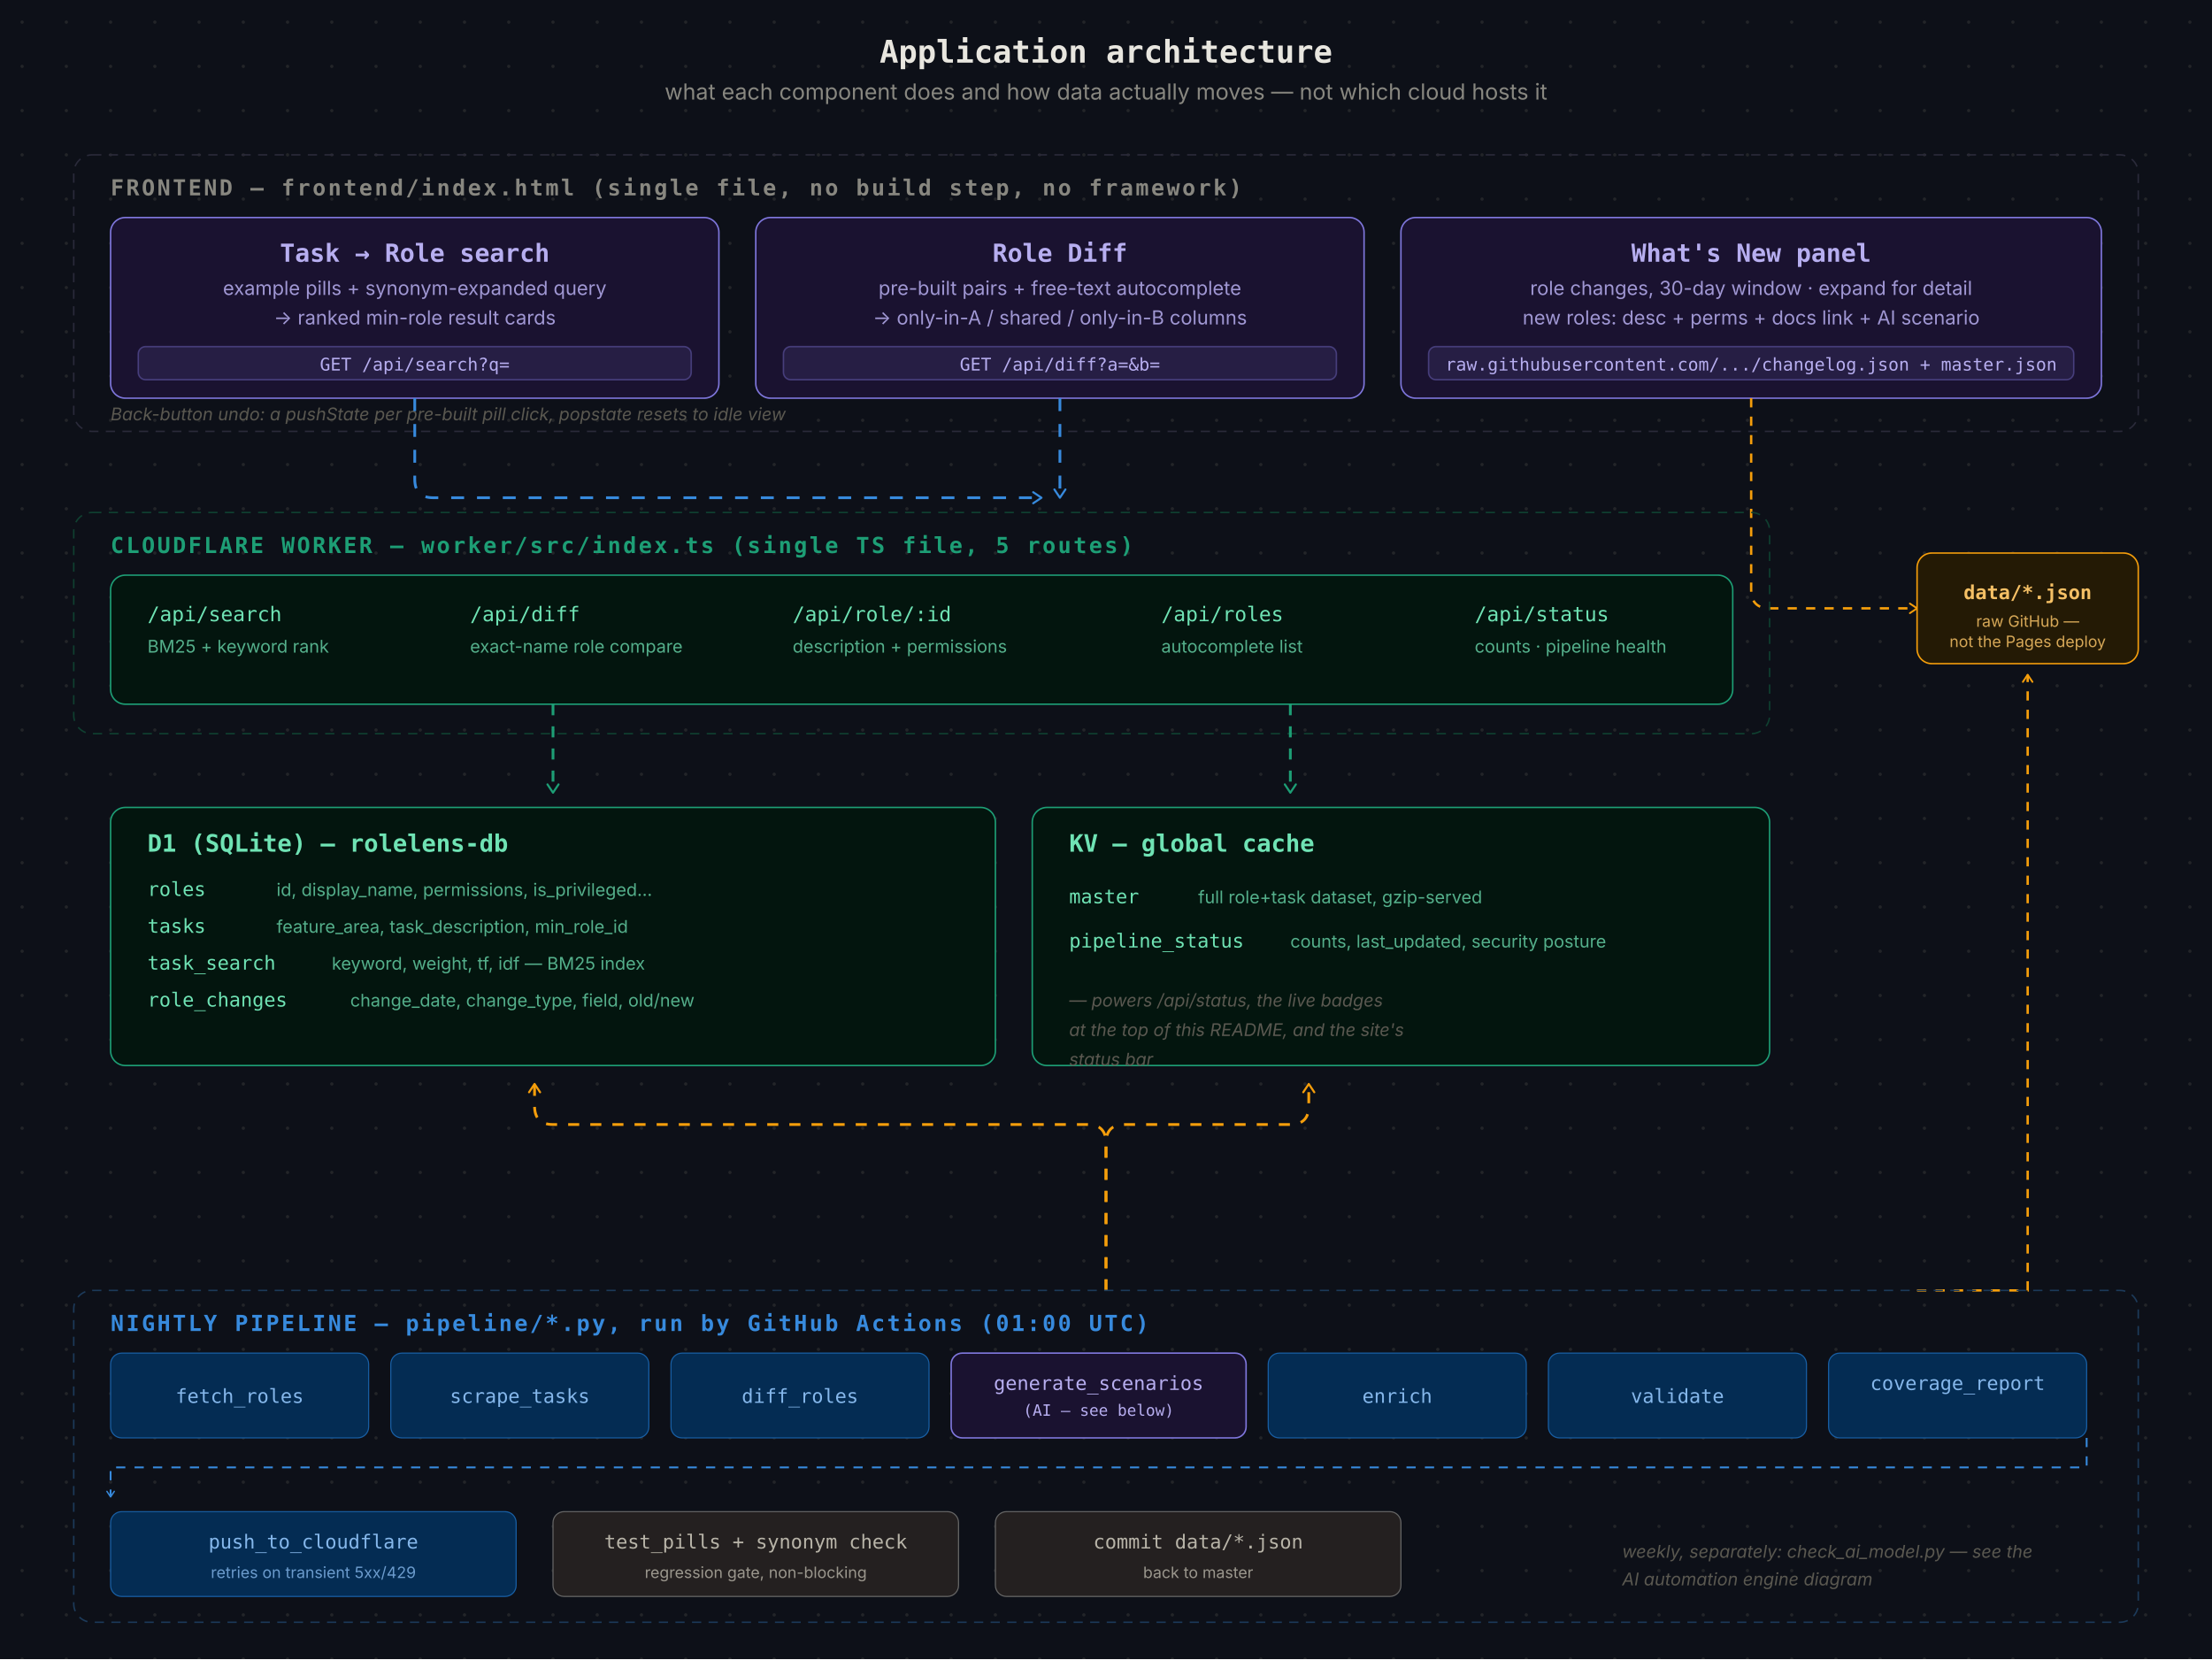
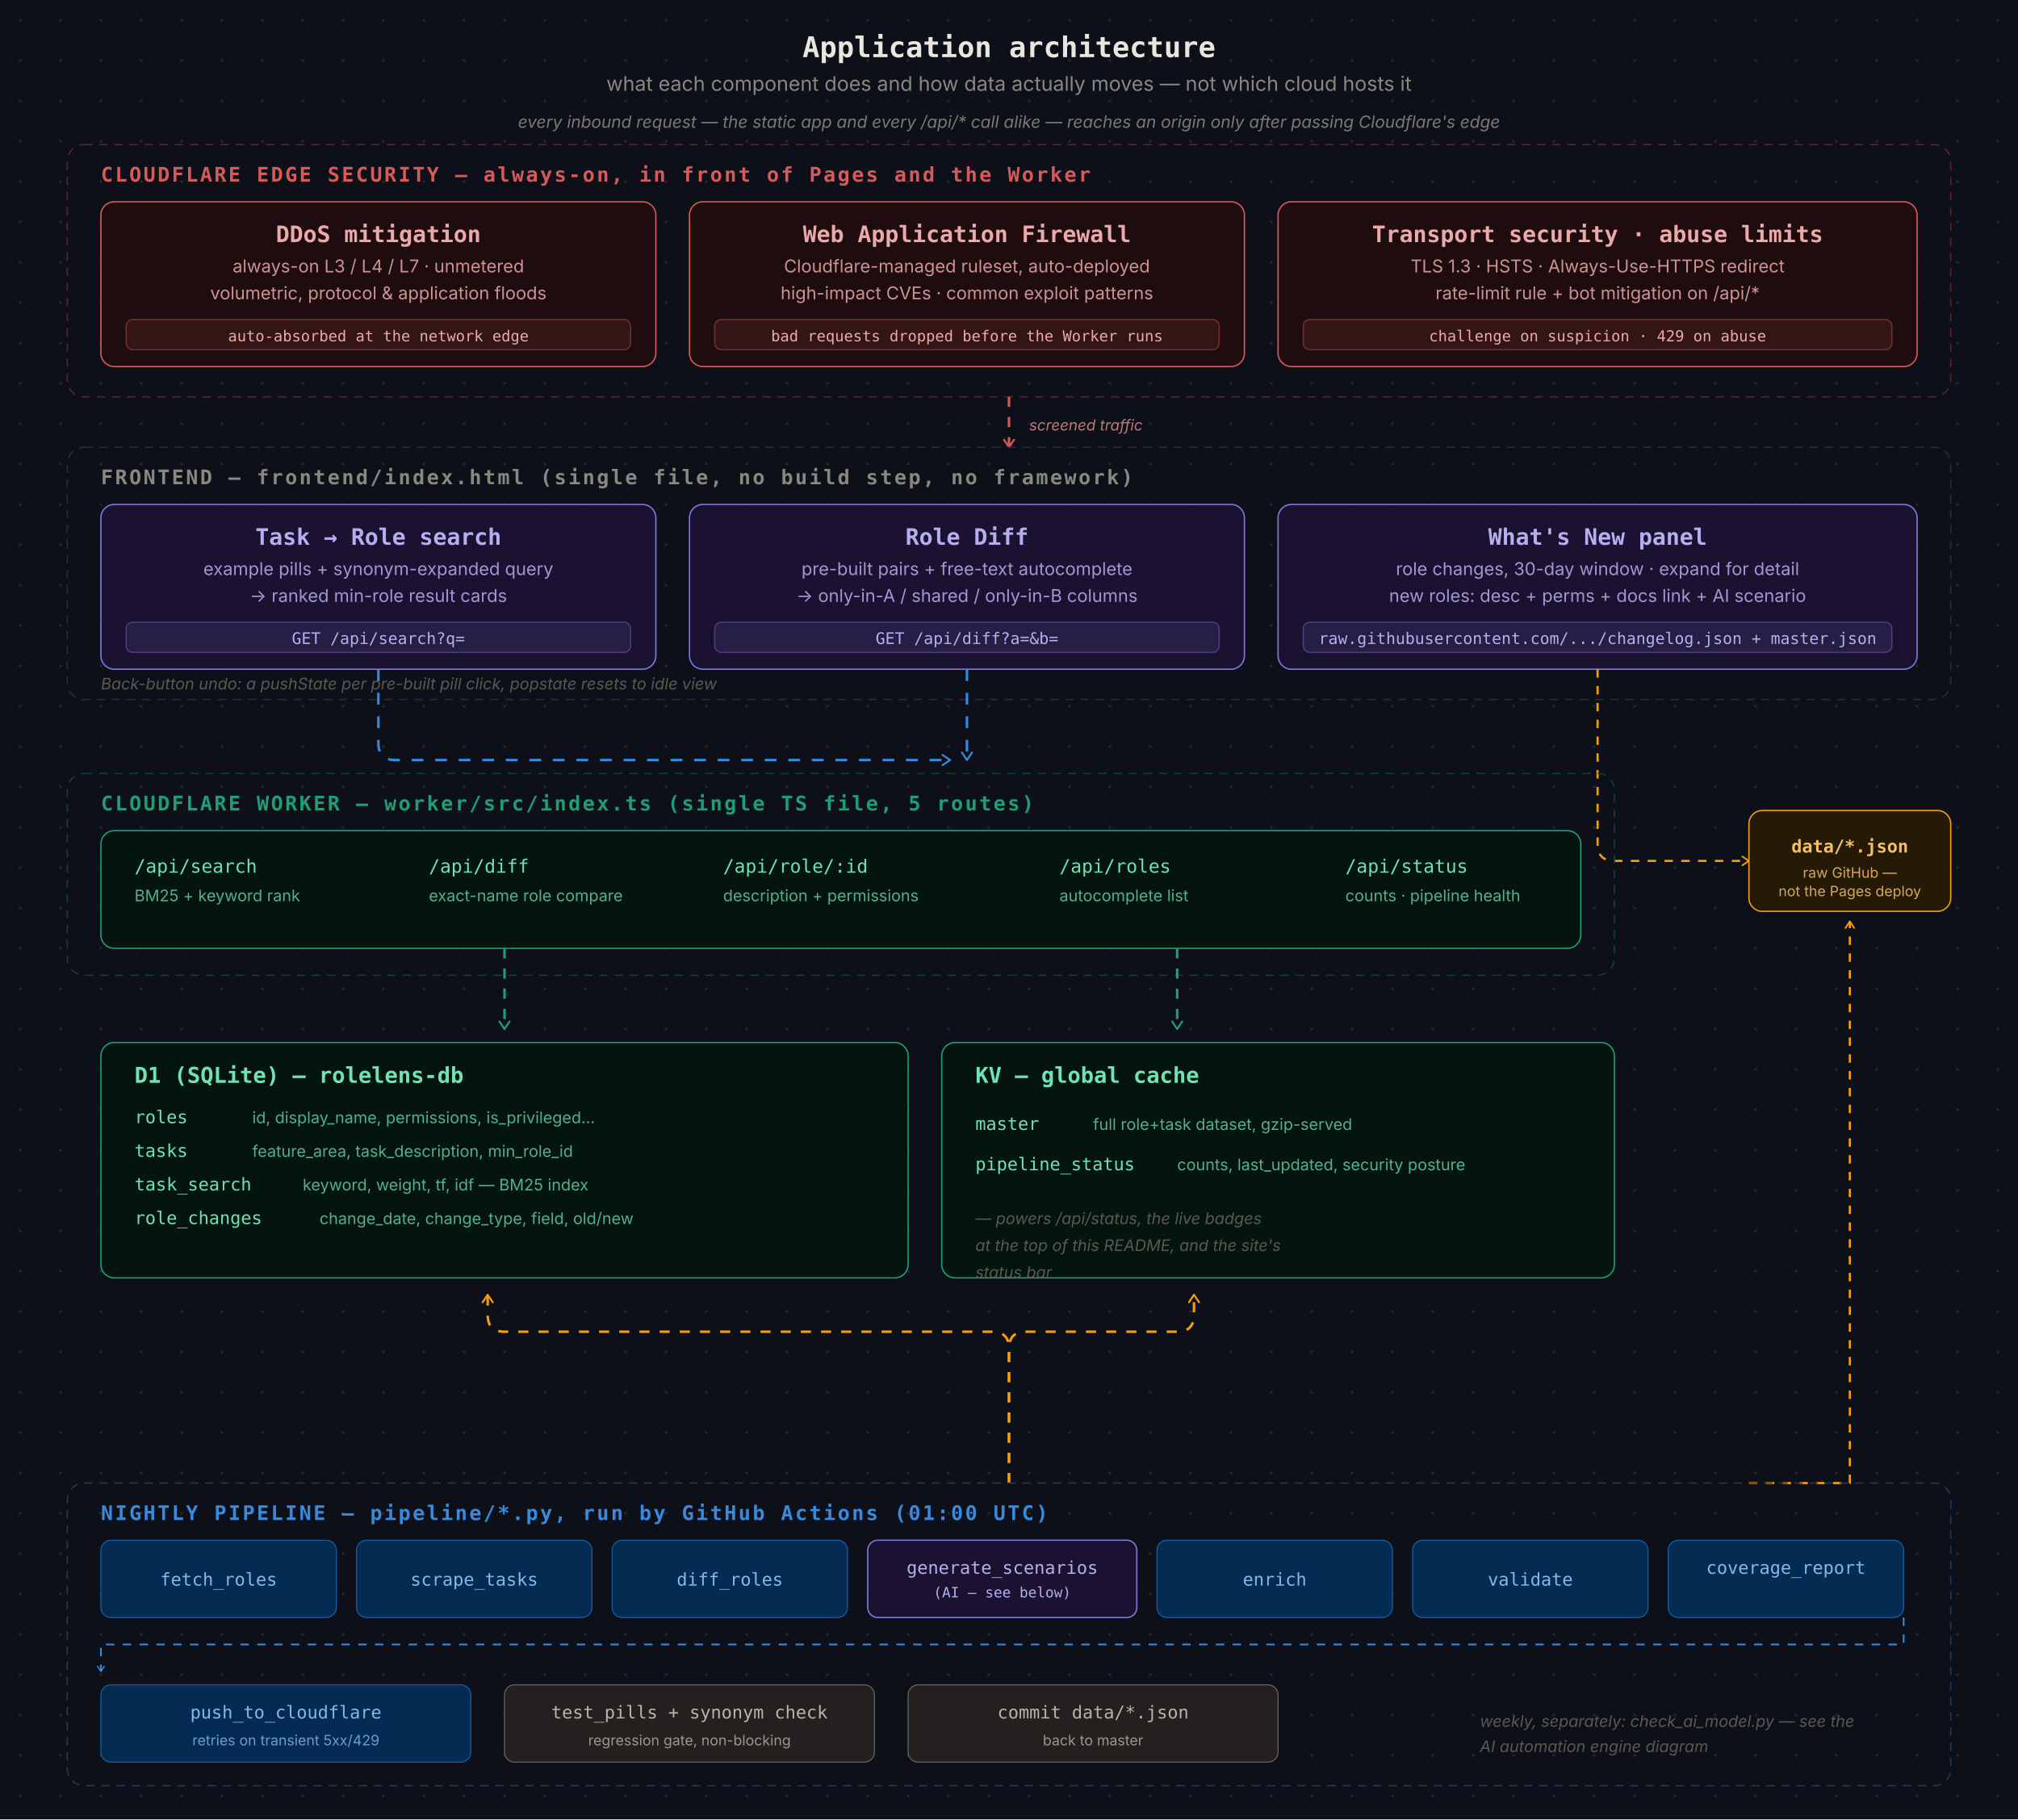
- <svg xmlns="http://www.w3.org/2000/svg" width="100%" viewBox="0 0 1200 900">
+ <svg xmlns="http://www.w3.org/2000/svg" width="100%" viewBox="0 0 1200 1082">
  <defs>
    <style>
    @keyframes flow1{to{stroke-dashoffset:-28}}
    @keyframes flow2{to{stroke-dashoffset:-22}}
    @keyframes flow3{to{stroke-dashoffset:-18}}
    .fl1{stroke-dasharray:7 7;animation:flow1 1.2s linear infinite}
    .fl2{stroke-dasharray:6 6;animation:flow2 1.8s linear infinite}
    .fl3{stroke-dasharray:5 5;animation:flow3 2.4s linear infinite}
    .mono{font-family:ui-monospace,SFMono-Regular,Menlo,monospace}
    .sans{font-family:-apple-system,BlinkMacSystemFont,sans-serif}
    .bold{font-weight:700}
  </style>
    <marker id="ag" viewBox="0 0 10 10" refX="8" refY="5" markerWidth="5" markerHeight="5" orient="auto-start-reverse">
      <path d="M2 1L8 5L2 9" fill="none" stroke="#1D9E75" stroke-width="1.5" stroke-linecap="round" stroke-linejoin="round" />
    </marker>
    <marker id="ab" viewBox="0 0 10 10" refX="8" refY="5" markerWidth="5" markerHeight="5" orient="auto-start-reverse">
      <path d="M2 1L8 5L2 9" fill="none" stroke="#378ADD" stroke-width="1.5" stroke-linecap="round" stroke-linejoin="round" />
    </marker>
    <marker id="ao" viewBox="0 0 10 10" refX="8" refY="5" markerWidth="5" markerHeight="5" orient="auto-start-reverse">
      <path d="M2 1L8 5L2 9" fill="none" stroke="#F59E0B" stroke-width="1.5" stroke-linecap="round" stroke-linejoin="round" />
    </marker>
+     <marker id="ar" viewBox="0 0 10 10" refX="8" refY="5" markerWidth="5" markerHeight="5" orient="auto-start-reverse">
+       <path d="M2 1L8 5L2 9" fill="none" stroke="#D65A5A" stroke-width="1.5" stroke-linecap="round" stroke-linejoin="round" />
+     </marker>
    <pattern id="dots" width="24" height="24" patternUnits="userSpaceOnUse">
      <circle cx="12" cy="12" r="0.9" fill="#444441" opacity="0.4" />
    </pattern>
  </defs>
-   <rect width="1200" height="900" fill="#0D1018" />
-   <rect width="1200" height="900" fill="url(#dots)" />
+   <rect width="1200" height="1082" fill="#0D1018" />
+   <rect width="1200" height="1082" fill="url(#dots)" />
  <text x="600" y="34" text-anchor="middle" class="mono bold" fill="#E8E6DF" style="font-size:17px">Application architecture</text>
  <text x="600" y="54" text-anchor="middle" class="sans" fill="#888780" style="font-size:12px">what each component does and how data actually moves — not which cloud hosts it</text>
-   <rect x="40" y="84" width="1120" height="150" rx="10" fill="none" stroke="#2A2A3A" stroke-width="0.8" stroke-dasharray="5 4" />
-   <text x="60" y="106" class="mono bold" fill="#888780" style="font-size:12px;letter-spacing:.1em">FRONTEND — frontend/index.html (single file, no build step, no framework)</text>
-   <rect x="60" y="118" width="330" height="98" rx="8" fill="#1A1230" stroke="#7F77DD" stroke-width="0.8" />
-   <text x="225" y="142" text-anchor="middle" class="mono bold" fill="#B7AEF0" style="font-size:13.5px">Task → Role search</text>
-   <text x="225" y="160" text-anchor="middle" class="sans" fill="#B7AEF0" style="font-size:10.5px;opacity:.85">example pills + synonym-expanded query</text>
-   <text x="225" y="176" text-anchor="middle" class="sans" fill="#B7AEF0" style="font-size:10.5px;opacity:.85">→ ranked min-role result cards</text>
-   <rect x="75" y="188" width="300" height="18" rx="4" fill="rgba(127,119,221,0.12)" stroke="rgba(127,119,221,0.4)" stroke-width="0.8" />
-   <text x="225" y="201" text-anchor="middle" class="mono" fill="#B7AEF0" style="font-size:9.5px">GET /api/search?q=</text>
-   <rect x="410" y="118" width="330" height="98" rx="8" fill="#1A1230" stroke="#7F77DD" stroke-width="0.8" />
-   <text x="575" y="142" text-anchor="middle" class="mono bold" fill="#B7AEF0" style="font-size:13.5px">Role Diff</text>
-   <text x="575" y="160" text-anchor="middle" class="sans" fill="#B7AEF0" style="font-size:10.5px;opacity:.85">pre-built pairs + free-text autocomplete</text>
-   <text x="575" y="176" text-anchor="middle" class="sans" fill="#B7AEF0" style="font-size:10.5px;opacity:.85">→ only-in-A / shared / only-in-B columns</text>
-   <rect x="425" y="188" width="300" height="18" rx="4" fill="rgba(127,119,221,0.12)" stroke="rgba(127,119,221,0.4)" stroke-width="0.8" />
-   <text x="575" y="201" text-anchor="middle" class="mono" fill="#B7AEF0" style="font-size:9.5px">GET /api/diff?a=&amp;b=</text>
-   <rect x="760" y="118" width="380" height="98" rx="8" fill="#1A1230" stroke="#7F77DD" stroke-width="0.8" />
-   <text x="950" y="142" text-anchor="middle" class="mono bold" fill="#B7AEF0" style="font-size:13.5px">What's New panel</text>
-   <text x="950" y="160" text-anchor="middle" class="sans" fill="#B7AEF0" style="font-size:10.5px;opacity:.85">role changes, 30-day window · expand for detail</text>
-   <text x="950" y="176" text-anchor="middle" class="sans" fill="#B7AEF0" style="font-size:10.5px;opacity:.85">new roles: desc + perms + docs link + AI scenario</text>
-   <rect x="775" y="188" width="350" height="18" rx="4" fill="rgba(127,119,221,0.12)" stroke="rgba(127,119,221,0.4)" stroke-width="0.8" />
-   <text x="950" y="201" text-anchor="middle" class="mono" fill="#B7AEF0" style="font-size:9.5px">raw.githubusercontent.com/.../changelog.json + master.json</text>
-   <text x="60" y="228" class="sans" fill="#5A5850" style="font-size:9.5px;font-style:italic">Back-button undo: a pushState per pre-built pill click, popstate resets to idle view</text>
-   <path d="M225 216 L225 260 Q225 270 235 270 L565 270" fill="none" stroke="#378ADD" stroke-width="1.5" class="fl1" marker-end="url(#ab)" />
-   <path d="M575 216 L575 270" fill="none" stroke="#378ADD" stroke-width="1.5" class="fl1" marker-end="url(#ab)" />
-   <path d="M950 216 L950 320 Q950 330 960 330 L1040 330" fill="none" stroke="#F59E0B" stroke-width="1.3" class="fl3" marker-end="url(#ao)" />
-   <rect x="40" y="278" width="920" height="120" rx="10" fill="none" stroke="#0F4030" stroke-width="0.8" stroke-dasharray="5 4" />
-   <text x="60" y="300" class="mono bold" fill="#1D9E75" style="font-size:12px;letter-spacing:.1em">CLOUDFLARE WORKER — worker/src/index.ts (single TS file, 5 routes)</text>
-   <rect x="60" y="312" width="880" height="70" rx="8" fill="#03150E" stroke="#1D9E75" stroke-width="0.8" />
-   <text x="80" y="337" class="mono" fill="#6FE3B4" style="font-size:11px">/api/search</text>
-   <text x="80" y="354" class="sans" fill="#6FE3B4" style="font-size:9.5px;opacity:.75">BM25 + keyword rank</text>
-   <text x="255" y="337" class="mono" fill="#6FE3B4" style="font-size:11px">/api/diff</text>
-   <text x="255" y="354" class="sans" fill="#6FE3B4" style="font-size:9.5px;opacity:.75">exact-name role compare</text>
-   <text x="430" y="337" class="mono" fill="#6FE3B4" style="font-size:11px">/api/role/:id</text>
-   <text x="430" y="354" class="sans" fill="#6FE3B4" style="font-size:9.5px;opacity:.75">description + permissions</text>
-   <text x="630" y="337" class="mono" fill="#6FE3B4" style="font-size:11px">/api/roles</text>
-   <text x="630" y="354" class="sans" fill="#6FE3B4" style="font-size:9.5px;opacity:.75">autocomplete list</text>
-   <text x="800" y="337" class="mono" fill="#6FE3B4" style="font-size:11px">/api/status</text>
-   <text x="800" y="354" class="sans" fill="#6FE3B4" style="font-size:9.5px;opacity:.75">counts · pipeline health</text>
-   <path d="M300 382 L300 430" fill="none" stroke="#1D9E75" stroke-width="1.5" class="fl2" marker-end="url(#ag)" />
-   <path d="M700 382 L700 430" fill="none" stroke="#1D9E75" stroke-width="1.5" class="fl2" marker-end="url(#ag)" />
-   <rect x="60" y="438" width="480" height="140" rx="8" fill="#03150E" stroke="#1D9E75" stroke-width="0.8" />
-   <text x="80" y="462" class="mono bold" fill="#6FE3B4" style="font-size:13px">D1 (SQLite) — rolelens-db</text>
-   <text x="80" y="486" class="mono" fill="#6FE3B4" style="font-size:10.5px">roles</text>
-   <text x="150" y="486" class="sans" fill="#6FE3B4" style="font-size:9.5px;opacity:.75">id, display_name, permissions, is_privileged…</text>
-   <text x="80" y="506" class="mono" fill="#6FE3B4" style="font-size:10.5px">tasks</text>
-   <text x="150" y="506" class="sans" fill="#6FE3B4" style="font-size:9.5px;opacity:.75">feature_area, task_description, min_role_id</text>
-   <text x="80" y="526" class="mono" fill="#6FE3B4" style="font-size:10.5px">task_search</text>
-   <text x="180" y="526" class="sans" fill="#6FE3B4" style="font-size:9.5px;opacity:.75">keyword, weight, tf, idf — BM25 index</text>
-   <text x="80" y="546" class="mono" fill="#6FE3B4" style="font-size:10.5px">role_changes</text>
-   <text x="190" y="546" class="sans" fill="#6FE3B4" style="font-size:9.5px;opacity:.75">change_date, change_type, field, old/new</text>
-   <rect x="560" y="438" width="400" height="140" rx="8" fill="#03150E" stroke="#1D9E75" stroke-width="0.8" />
-   <text x="580" y="462" class="mono bold" fill="#6FE3B4" style="font-size:13px">KV — global cache</text>
-   <text x="580" y="490" class="mono" fill="#6FE3B4" style="font-size:10.5px">master</text>
-   <text x="650" y="490" class="sans" fill="#6FE3B4" style="font-size:9.5px;opacity:.75">full role+task dataset, gzip-served</text>
-   <text x="580" y="514" class="mono" fill="#6FE3B4" style="font-size:10.5px">pipeline_status</text>
-   <text x="700" y="514" class="sans" fill="#6FE3B4" style="font-size:9.5px;opacity:.75">counts, last_updated, security posture</text>
-   <text x="580" y="546" class="sans" fill="#5A5850" style="font-size:9.5px;font-style:italic">— powers /api/status, the live badges</text>
-   <text x="580" y="562" class="sans" fill="#5A5850" style="font-size:9.5px;font-style:italic">at the top of this README, and the site's</text>
-   <text x="580" y="578" class="sans" fill="#5A5850" style="font-size:9.5px;font-style:italic">status bar</text>
-   <path d="M600 700 L600 620 Q600 610 590 610 L300 610 Q290 610 290 600 L290 588" fill="none" stroke="#F59E0B" stroke-width="1.5" class="fl2" marker-end="url(#ao)" />
-   <path d="M600 700 L600 620 Q600 610 610 610 L700 610 Q710 610 710 600 L710 588" fill="none" stroke="#F59E0B" stroke-width="1.5" class="fl2" marker-end="url(#ao)" />
-   <rect x="1040" y="300" width="120" height="60" rx="8" fill="#241A05" stroke="#F59E0B" stroke-width="0.8" />
-   <text x="1100" y="325" text-anchor="middle" class="mono bold" fill="#F5C065" style="font-size:10.5px">data/*.json</text>
-   <text x="1100" y="340" text-anchor="middle" class="sans" fill="#F5C065" style="font-size:8.5px;opacity:.85">raw GitHub —</text>
-   <text x="1100" y="351" text-anchor="middle" class="sans" fill="#F5C065" style="font-size:8.5px;opacity:.85">not the Pages deploy</text>
-   <path d="M1040 700 L1100 700 Q1100 690 1100 680 L1100 366" fill="none" stroke="#F59E0B" stroke-width="1.3" class="fl3" marker-end="url(#ao)" />
-   <rect x="40" y="700" width="1120" height="180" rx="10" fill="none" stroke="#1C3A5A" stroke-width="0.8" stroke-dasharray="5 4" />
-   <text x="60" y="722" class="mono bold" fill="#378ADD" style="font-size:12px;letter-spacing:.1em">NIGHTLY PIPELINE — pipeline/*.py, run by GitHub Actions (01:00 UTC)</text>
-   <g class="mono" style="font-size:10.5px" fill="#85B7EB">
-     <rect x="60" y="734" width="140" height="46" rx="6" fill="#042C53" stroke="#185FA5" stroke-width="0.6" />
-     <text x="130" y="761" text-anchor="middle">fetch_roles</text>
-     <rect x="212" y="734" width="140" height="46" rx="6" fill="#042C53" stroke="#185FA5" stroke-width="0.6" />
-     <text x="282" y="761" text-anchor="middle">scrape_tasks</text>
-     <rect x="364" y="734" width="140" height="46" rx="6" fill="#042C53" stroke="#185FA5" stroke-width="0.6" />
-     <text x="434" y="761" text-anchor="middle">diff_roles</text>
-     <rect x="516" y="734" width="160" height="46" rx="6" fill="#1A1230" stroke="#7F77DD" stroke-width="0.8" />
-     <text x="596" y="754" text-anchor="middle" fill="#B7AEF0">generate_scenarios</text>
-     <text x="596" y="768" text-anchor="middle" fill="#B7AEF0" style="font-size:8.5px">(AI — see below)</text>
-     <rect x="688" y="734" width="140" height="46" rx="6" fill="#042C53" stroke="#185FA5" stroke-width="0.6" />
-     <text x="758" y="761" text-anchor="middle">enrich</text>
-     <rect x="840" y="734" width="140" height="46" rx="6" fill="#042C53" stroke="#185FA5" stroke-width="0.6" />
-     <text x="910" y="761" text-anchor="middle">validate</text>
-     <rect x="992" y="734" width="140" height="46" rx="6" fill="#042C53" stroke="#185FA5" stroke-width="0.6" />
-     <text x="1062" y="754" text-anchor="middle">coverage_report</text>
+   <text x="600" y="76" text-anchor="middle" class="sans" fill="#7A7A72" style="font-size:10px;font-style:italic">every inbound request — the static app and every /api/* call alike — reaches an origin only after passing Cloudflare's edge</text>
+   <rect x="40" y="86" width="1120" height="150" rx="10" fill="none" stroke="#5A2426" stroke-width="0.8" stroke-dasharray="5 4" />
+   <text x="60" y="108" class="mono bold" fill="#D65A5A" style="font-size:12px;letter-spacing:.1em">CLOUDFLARE EDGE SECURITY — always-on, in front of Pages and the Worker</text>
+   <rect x="60" y="120" width="330" height="98" rx="8" fill="#1E0C0E" stroke="#D65A5A" stroke-width="0.8" />
+   <text x="225" y="144" text-anchor="middle" class="mono bold" fill="#ECA9A9" style="font-size:13.5px">DDoS mitigation</text>
+   <text x="225" y="162" text-anchor="middle" class="sans" fill="#ECA9A9" style="font-size:10.5px;opacity:.85">always-on L3 / L4 / L7 · unmetered</text>
+   <text x="225" y="178" text-anchor="middle" class="sans" fill="#ECA9A9" style="font-size:10.5px;opacity:.85">volumetric, protocol &amp; application floods</text>
+   <rect x="75" y="190" width="300" height="18" rx="4" fill="rgba(214,90,90,0.12)" stroke="rgba(214,90,90,0.4)" stroke-width="0.8" />
+   <text x="225" y="203" text-anchor="middle" class="mono" fill="#ECA9A9" style="font-size:9px">auto-absorbed at the network edge</text>
+   <rect x="410" y="120" width="330" height="98" rx="8" fill="#1E0C0E" stroke="#D65A5A" stroke-width="0.8" />
+   <text x="575" y="144" text-anchor="middle" class="mono bold" fill="#ECA9A9" style="font-size:13.5px">Web Application Firewall</text>
+   <text x="575" y="162" text-anchor="middle" class="sans" fill="#ECA9A9" style="font-size:10.5px;opacity:.85">Cloudflare-managed ruleset, auto-deployed</text>
+   <text x="575" y="178" text-anchor="middle" class="sans" fill="#ECA9A9" style="font-size:10.5px;opacity:.85">high-impact CVEs · common exploit patterns</text>
+   <rect x="425" y="190" width="300" height="18" rx="4" fill="rgba(214,90,90,0.12)" stroke="rgba(214,90,90,0.4)" stroke-width="0.8" />
+   <text x="575" y="203" text-anchor="middle" class="mono" fill="#ECA9A9" style="font-size:9px">bad requests dropped before the Worker runs</text>
+   <rect x="760" y="120" width="380" height="98" rx="8" fill="#1E0C0E" stroke="#D65A5A" stroke-width="0.8" />
+   <text x="950" y="144" text-anchor="middle" class="mono bold" fill="#ECA9A9" style="font-size:13.5px">Transport security · abuse limits</text>
+   <text x="950" y="162" text-anchor="middle" class="sans" fill="#ECA9A9" style="font-size:10.5px;opacity:.85">TLS 1.3 · HSTS · Always-Use-HTTPS redirect</text>
+   <text x="950" y="178" text-anchor="middle" class="sans" fill="#ECA9A9" style="font-size:10.5px;opacity:.85">rate-limit rule + bot mitigation on /api/*</text>
+   <rect x="775" y="190" width="350" height="18" rx="4" fill="rgba(214,90,90,0.12)" stroke="rgba(214,90,90,0.4)" stroke-width="0.8" />
+   <text x="950" y="203" text-anchor="middle" class="mono" fill="#ECA9A9" style="font-size:9px">challenge on suspicion · 429 on abuse</text>
+   <path d="M600 236 L600 266" fill="none" stroke="#D65A5A" stroke-width="1.5" class="fl2" marker-end="url(#ar)" />
+   <text x="612" y="256" class="sans" fill="#B87A7A" style="font-size:9px;font-style:italic">screened traffic</text>
+   <g transform="translate(0 182)">
+     <rect x="40" y="84" width="1120" height="150" rx="10" fill="none" stroke="#2A2A3A" stroke-width="0.8" stroke-dasharray="5 4" />
+     <text x="60" y="106" class="mono bold" fill="#888780" style="font-size:12px;letter-spacing:.1em">FRONTEND — frontend/index.html (single file, no build step, no framework)</text>
+     <rect x="60" y="118" width="330" height="98" rx="8" fill="#1A1230" stroke="#7F77DD" stroke-width="0.8" />
+     <text x="225" y="142" text-anchor="middle" class="mono bold" fill="#B7AEF0" style="font-size:13.5px">Task → Role search</text>
+     <text x="225" y="160" text-anchor="middle" class="sans" fill="#B7AEF0" style="font-size:10.5px;opacity:.85">example pills + synonym-expanded query</text>
+     <text x="225" y="176" text-anchor="middle" class="sans" fill="#B7AEF0" style="font-size:10.5px;opacity:.85">→ ranked min-role result cards</text>
+     <rect x="75" y="188" width="300" height="18" rx="4" fill="rgba(127,119,221,0.12)" stroke="rgba(127,119,221,0.4)" stroke-width="0.8" />
+     <text x="225" y="201" text-anchor="middle" class="mono" fill="#B7AEF0" style="font-size:9.5px">GET /api/search?q=</text>
+     <rect x="410" y="118" width="330" height="98" rx="8" fill="#1A1230" stroke="#7F77DD" stroke-width="0.8" />
+     <text x="575" y="142" text-anchor="middle" class="mono bold" fill="#B7AEF0" style="font-size:13.5px">Role Diff</text>
+     <text x="575" y="160" text-anchor="middle" class="sans" fill="#B7AEF0" style="font-size:10.5px;opacity:.85">pre-built pairs + free-text autocomplete</text>
+     <text x="575" y="176" text-anchor="middle" class="sans" fill="#B7AEF0" style="font-size:10.5px;opacity:.85">→ only-in-A / shared / only-in-B columns</text>
+     <rect x="425" y="188" width="300" height="18" rx="4" fill="rgba(127,119,221,0.12)" stroke="rgba(127,119,221,0.4)" stroke-width="0.8" />
+     <text x="575" y="201" text-anchor="middle" class="mono" fill="#B7AEF0" style="font-size:9.5px">GET /api/diff?a=&amp;b=</text>
+     <rect x="760" y="118" width="380" height="98" rx="8" fill="#1A1230" stroke="#7F77DD" stroke-width="0.8" />
+     <text x="950" y="142" text-anchor="middle" class="mono bold" fill="#B7AEF0" style="font-size:13.5px">What's New panel</text>
+     <text x="950" y="160" text-anchor="middle" class="sans" fill="#B7AEF0" style="font-size:10.5px;opacity:.85">role changes, 30-day window · expand for detail</text>
+     <text x="950" y="176" text-anchor="middle" class="sans" fill="#B7AEF0" style="font-size:10.5px;opacity:.85">new roles: desc + perms + docs link + AI scenario</text>
+     <rect x="775" y="188" width="350" height="18" rx="4" fill="rgba(127,119,221,0.12)" stroke="rgba(127,119,221,0.4)" stroke-width="0.8" />
+     <text x="950" y="201" text-anchor="middle" class="mono" fill="#B7AEF0" style="font-size:9.5px">raw.githubusercontent.com/.../changelog.json + master.json</text>
+     <text x="60" y="228" class="sans" fill="#5A5850" style="font-size:9.5px;font-style:italic">Back-button undo: a pushState per pre-built pill click, popstate resets to idle view</text>
+     <path d="M225 216 L225 260 Q225 270 235 270 L565 270" fill="none" stroke="#378ADD" stroke-width="1.5" class="fl1" marker-end="url(#ab)" />
+     <path d="M575 216 L575 270" fill="none" stroke="#378ADD" stroke-width="1.5" class="fl1" marker-end="url(#ab)" />
+     <path d="M950 216 L950 320 Q950 330 960 330 L1040 330" fill="none" stroke="#F59E0B" stroke-width="1.3" class="fl3" marker-end="url(#ao)" />
+     <rect x="40" y="278" width="920" height="120" rx="10" fill="none" stroke="#0F4030" stroke-width="0.8" stroke-dasharray="5 4" />
+     <text x="60" y="300" class="mono bold" fill="#1D9E75" style="font-size:12px;letter-spacing:.1em">CLOUDFLARE WORKER — worker/src/index.ts (single TS file, 5 routes)</text>
+     <rect x="60" y="312" width="880" height="70" rx="8" fill="#03150E" stroke="#1D9E75" stroke-width="0.8" />
+     <text x="80" y="337" class="mono" fill="#6FE3B4" style="font-size:11px">/api/search</text>
+     <text x="80" y="354" class="sans" fill="#6FE3B4" style="font-size:9.5px;opacity:.75">BM25 + keyword rank</text>
+     <text x="255" y="337" class="mono" fill="#6FE3B4" style="font-size:11px">/api/diff</text>
+     <text x="255" y="354" class="sans" fill="#6FE3B4" style="font-size:9.5px;opacity:.75">exact-name role compare</text>
+     <text x="430" y="337" class="mono" fill="#6FE3B4" style="font-size:11px">/api/role/:id</text>
+     <text x="430" y="354" class="sans" fill="#6FE3B4" style="font-size:9.5px;opacity:.75">description + permissions</text>
+     <text x="630" y="337" class="mono" fill="#6FE3B4" style="font-size:11px">/api/roles</text>
+     <text x="630" y="354" class="sans" fill="#6FE3B4" style="font-size:9.5px;opacity:.75">autocomplete list</text>
+     <text x="800" y="337" class="mono" fill="#6FE3B4" style="font-size:11px">/api/status</text>
+     <text x="800" y="354" class="sans" fill="#6FE3B4" style="font-size:9.5px;opacity:.75">counts · pipeline health</text>
+     <path d="M300 382 L300 430" fill="none" stroke="#1D9E75" stroke-width="1.5" class="fl2" marker-end="url(#ag)" />
+     <path d="M700 382 L700 430" fill="none" stroke="#1D9E75" stroke-width="1.5" class="fl2" marker-end="url(#ag)" />
+     <rect x="60" y="438" width="480" height="140" rx="8" fill="#03150E" stroke="#1D9E75" stroke-width="0.8" />
+     <text x="80" y="462" class="mono bold" fill="#6FE3B4" style="font-size:13px">D1 (SQLite) — rolelens-db</text>
+     <text x="80" y="486" class="mono" fill="#6FE3B4" style="font-size:10.5px">roles</text>
+     <text x="150" y="486" class="sans" fill="#6FE3B4" style="font-size:9.5px;opacity:.75">id, display_name, permissions, is_privileged…</text>
+     <text x="80" y="506" class="mono" fill="#6FE3B4" style="font-size:10.5px">tasks</text>
+     <text x="150" y="506" class="sans" fill="#6FE3B4" style="font-size:9.5px;opacity:.75">feature_area, task_description, min_role_id</text>
+     <text x="80" y="526" class="mono" fill="#6FE3B4" style="font-size:10.5px">task_search</text>
+     <text x="180" y="526" class="sans" fill="#6FE3B4" style="font-size:9.5px;opacity:.75">keyword, weight, tf, idf — BM25 index</text>
+     <text x="80" y="546" class="mono" fill="#6FE3B4" style="font-size:10.5px">role_changes</text>
+     <text x="190" y="546" class="sans" fill="#6FE3B4" style="font-size:9.5px;opacity:.75">change_date, change_type, field, old/new</text>
+     <rect x="560" y="438" width="400" height="140" rx="8" fill="#03150E" stroke="#1D9E75" stroke-width="0.8" />
+     <text x="580" y="462" class="mono bold" fill="#6FE3B4" style="font-size:13px">KV — global cache</text>
+     <text x="580" y="490" class="mono" fill="#6FE3B4" style="font-size:10.5px">master</text>
+     <text x="650" y="490" class="sans" fill="#6FE3B4" style="font-size:9.5px;opacity:.75">full role+task dataset, gzip-served</text>
+     <text x="580" y="514" class="mono" fill="#6FE3B4" style="font-size:10.5px">pipeline_status</text>
+     <text x="700" y="514" class="sans" fill="#6FE3B4" style="font-size:9.5px;opacity:.75">counts, last_updated, security posture</text>
+     <text x="580" y="546" class="sans" fill="#5A5850" style="font-size:9.5px;font-style:italic">— powers /api/status, the live badges</text>
+     <text x="580" y="562" class="sans" fill="#5A5850" style="font-size:9.5px;font-style:italic">at the top of this README, and the site's</text>
+     <text x="580" y="578" class="sans" fill="#5A5850" style="font-size:9.5px;font-style:italic">status bar</text>
+     <path d="M600 700 L600 620 Q600 610 590 610 L300 610 Q290 610 290 600 L290 588" fill="none" stroke="#F59E0B" stroke-width="1.5" class="fl2" marker-end="url(#ao)" />
+     <path d="M600 700 L600 620 Q600 610 610 610 L700 610 Q710 610 710 600 L710 588" fill="none" stroke="#F59E0B" stroke-width="1.5" class="fl2" marker-end="url(#ao)" />
+     <rect x="1040" y="300" width="120" height="60" rx="8" fill="#241A05" stroke="#F59E0B" stroke-width="0.8" />
+     <text x="1100" y="325" text-anchor="middle" class="mono bold" fill="#F5C065" style="font-size:10.5px">data/*.json</text>
+     <text x="1100" y="340" text-anchor="middle" class="sans" fill="#F5C065" style="font-size:8.5px;opacity:.85">raw GitHub —</text>
+     <text x="1100" y="351" text-anchor="middle" class="sans" fill="#F5C065" style="font-size:8.5px;opacity:.85">not the Pages deploy</text>
+     <path d="M1040 700 L1100 700 Q1100 690 1100 680 L1100 366" fill="none" stroke="#F59E0B" stroke-width="1.3" class="fl3" marker-end="url(#ao)" />
+     <rect x="40" y="700" width="1120" height="180" rx="10" fill="none" stroke="#1C3A5A" stroke-width="0.8" stroke-dasharray="5 4" />
+     <text x="60" y="722" class="mono bold" fill="#378ADD" style="font-size:12px;letter-spacing:.1em">NIGHTLY PIPELINE — pipeline/*.py, run by GitHub Actions (01:00 UTC)</text>
+     <g class="mono" style="font-size:10.5px" fill="#85B7EB">
+       <rect x="60" y="734" width="140" height="46" rx="6" fill="#042C53" stroke="#185FA5" stroke-width="0.6" />
+       <text x="130" y="761" text-anchor="middle">fetch_roles</text>
+       <rect x="212" y="734" width="140" height="46" rx="6" fill="#042C53" stroke="#185FA5" stroke-width="0.6" />
+       <text x="282" y="761" text-anchor="middle">scrape_tasks</text>
+       <rect x="364" y="734" width="140" height="46" rx="6" fill="#042C53" stroke="#185FA5" stroke-width="0.6" />
+       <text x="434" y="761" text-anchor="middle">diff_roles</text>
+       <rect x="516" y="734" width="160" height="46" rx="6" fill="#1A1230" stroke="#7F77DD" stroke-width="0.8" />
+       <text x="596" y="754" text-anchor="middle" fill="#B7AEF0">generate_scenarios</text>
+       <text x="596" y="768" text-anchor="middle" fill="#B7AEF0" style="font-size:8.5px">(AI — see below)</text>
+       <rect x="688" y="734" width="140" height="46" rx="6" fill="#042C53" stroke="#185FA5" stroke-width="0.6" />
+       <text x="758" y="761" text-anchor="middle">enrich</text>
+       <rect x="840" y="734" width="140" height="46" rx="6" fill="#042C53" stroke="#185FA5" stroke-width="0.6" />
+       <text x="910" y="761" text-anchor="middle">validate</text>
+       <rect x="992" y="734" width="140" height="46" rx="6" fill="#042C53" stroke="#185FA5" stroke-width="0.6" />
+       <text x="1062" y="754" text-anchor="middle">coverage_report</text>
+     </g>
+     <path d="M1132 780 L1132 796 L60 796 L60 812" fill="none" stroke="#378ADD" stroke-width="1" class="fl3" marker-end="url(#ab)" />
+     <rect x="60" y="820" width="220" height="46" rx="6" fill="#042C53" stroke="#185FA5" stroke-width="0.6" />
+     <text x="170" y="840" text-anchor="middle" class="mono" fill="#85B7EB" style="font-size:10.5px">push_to_cloudflare</text>
+     <text x="170" y="856" text-anchor="middle" class="sans" fill="#85B7EB" style="font-size:8.5px;opacity:.8">retries on transient 5xx/429</text>
+     <rect x="300" y="820" width="220" height="46" rx="6" fill="#242020" stroke="#666" stroke-width="0.6" />
+     <text x="410" y="840" text-anchor="middle" class="mono" fill="#B8B4A8" style="font-size:10.5px">test_pills + synonym check</text>
+     <text x="410" y="856" text-anchor="middle" class="sans" fill="#B8B4A8" style="font-size:8.5px;opacity:.8">regression gate, non-blocking</text>
+     <rect x="540" y="820" width="220" height="46" rx="6" fill="#242020" stroke="#666" stroke-width="0.6" />
+     <text x="650" y="840" text-anchor="middle" class="mono" fill="#B8B4A8" style="font-size:10.5px">commit data/*.json</text>
+     <text x="650" y="856" text-anchor="middle" class="sans" fill="#B8B4A8" style="font-size:8.5px;opacity:.8">back to master</text>
+     <text x="880" y="845" class="sans" fill="#5A5850" style="font-size:9.5px;font-style:italic">weekly, separately: check_ai_model.py — see the</text>
+     <text x="880" y="860" class="sans" fill="#5A5850" style="font-size:9.5px;font-style:italic">AI automation engine diagram</text>
  </g>
-   <path d="M1132 780 L1132 796 L60 796 L60 812" fill="none" stroke="#378ADD" stroke-width="1" class="fl3" marker-end="url(#ab)" />
-   <rect x="60" y="820" width="220" height="46" rx="6" fill="#042C53" stroke="#185FA5" stroke-width="0.6" />
-   <text x="170" y="840" text-anchor="middle" class="mono" fill="#85B7EB" style="font-size:10.5px">push_to_cloudflare</text>
-   <text x="170" y="856" text-anchor="middle" class="sans" fill="#85B7EB" style="font-size:8.5px;opacity:.8">retries on transient 5xx/429</text>
-   <rect x="300" y="820" width="220" height="46" rx="6" fill="#242020" stroke="#666" stroke-width="0.6" />
-   <text x="410" y="840" text-anchor="middle" class="mono" fill="#B8B4A8" style="font-size:10.5px">test_pills + synonym check</text>
-   <text x="410" y="856" text-anchor="middle" class="sans" fill="#B8B4A8" style="font-size:8.5px;opacity:.8">regression gate, non-blocking</text>
-   <rect x="540" y="820" width="220" height="46" rx="6" fill="#242020" stroke="#666" stroke-width="0.6" />
-   <text x="650" y="840" text-anchor="middle" class="mono" fill="#B8B4A8" style="font-size:10.5px">commit data/*.json</text>
-   <text x="650" y="856" text-anchor="middle" class="sans" fill="#B8B4A8" style="font-size:8.5px;opacity:.8">back to master</text>
-   <text x="880" y="845" class="sans" fill="#5A5850" style="font-size:9.5px;font-style:italic">weekly, separately: check_ai_model.py — see the</text>
-   <text x="880" y="860" class="sans" fill="#5A5850" style="font-size:9.5px;font-style:italic">AI automation engine diagram</text>
</svg>
